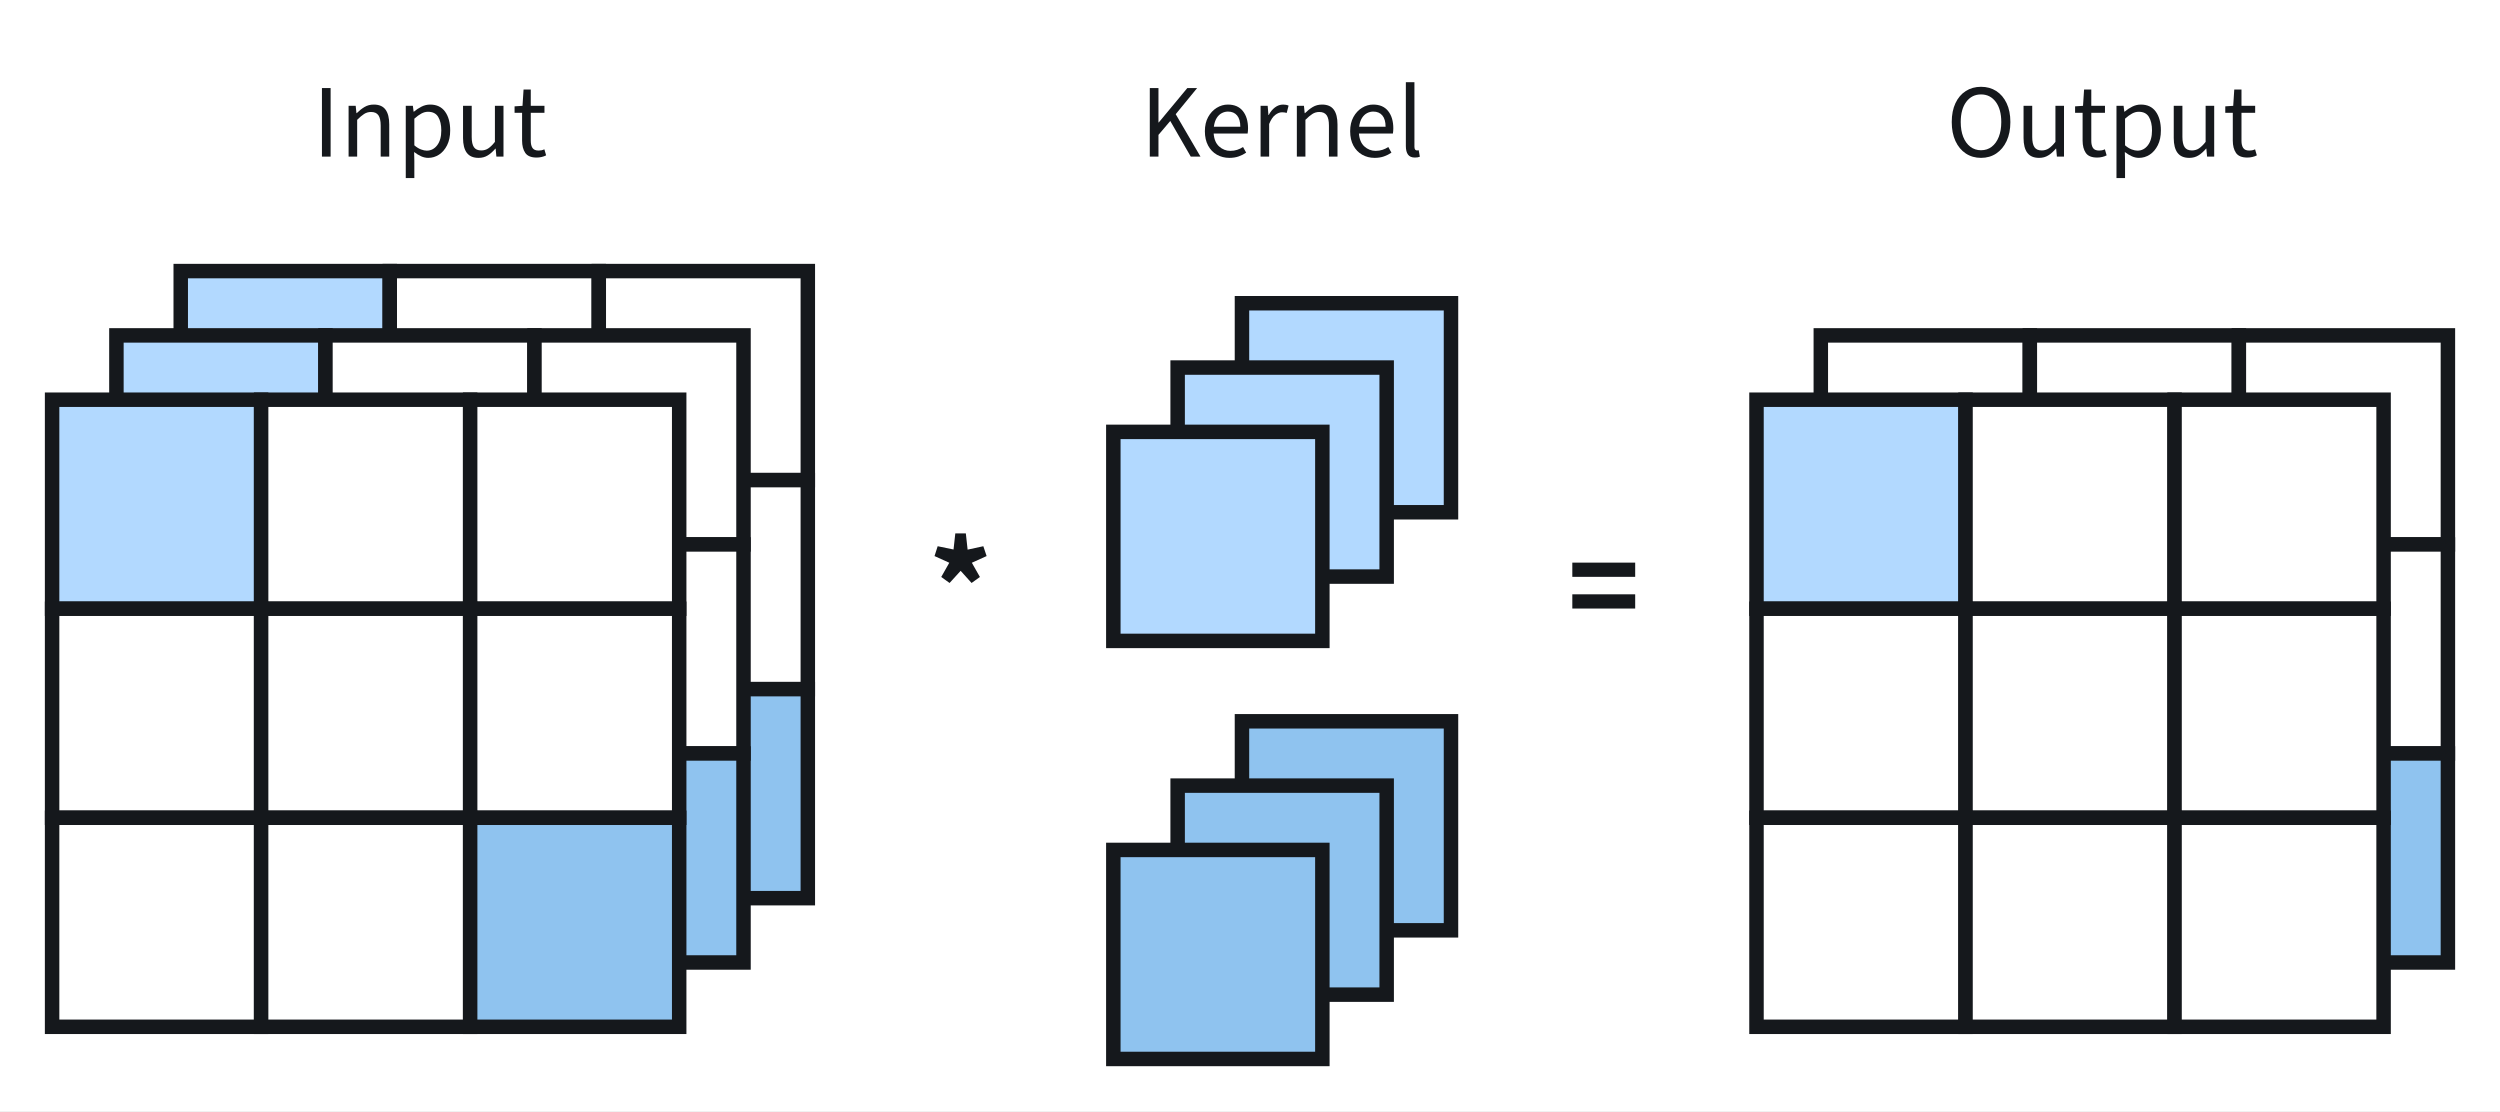
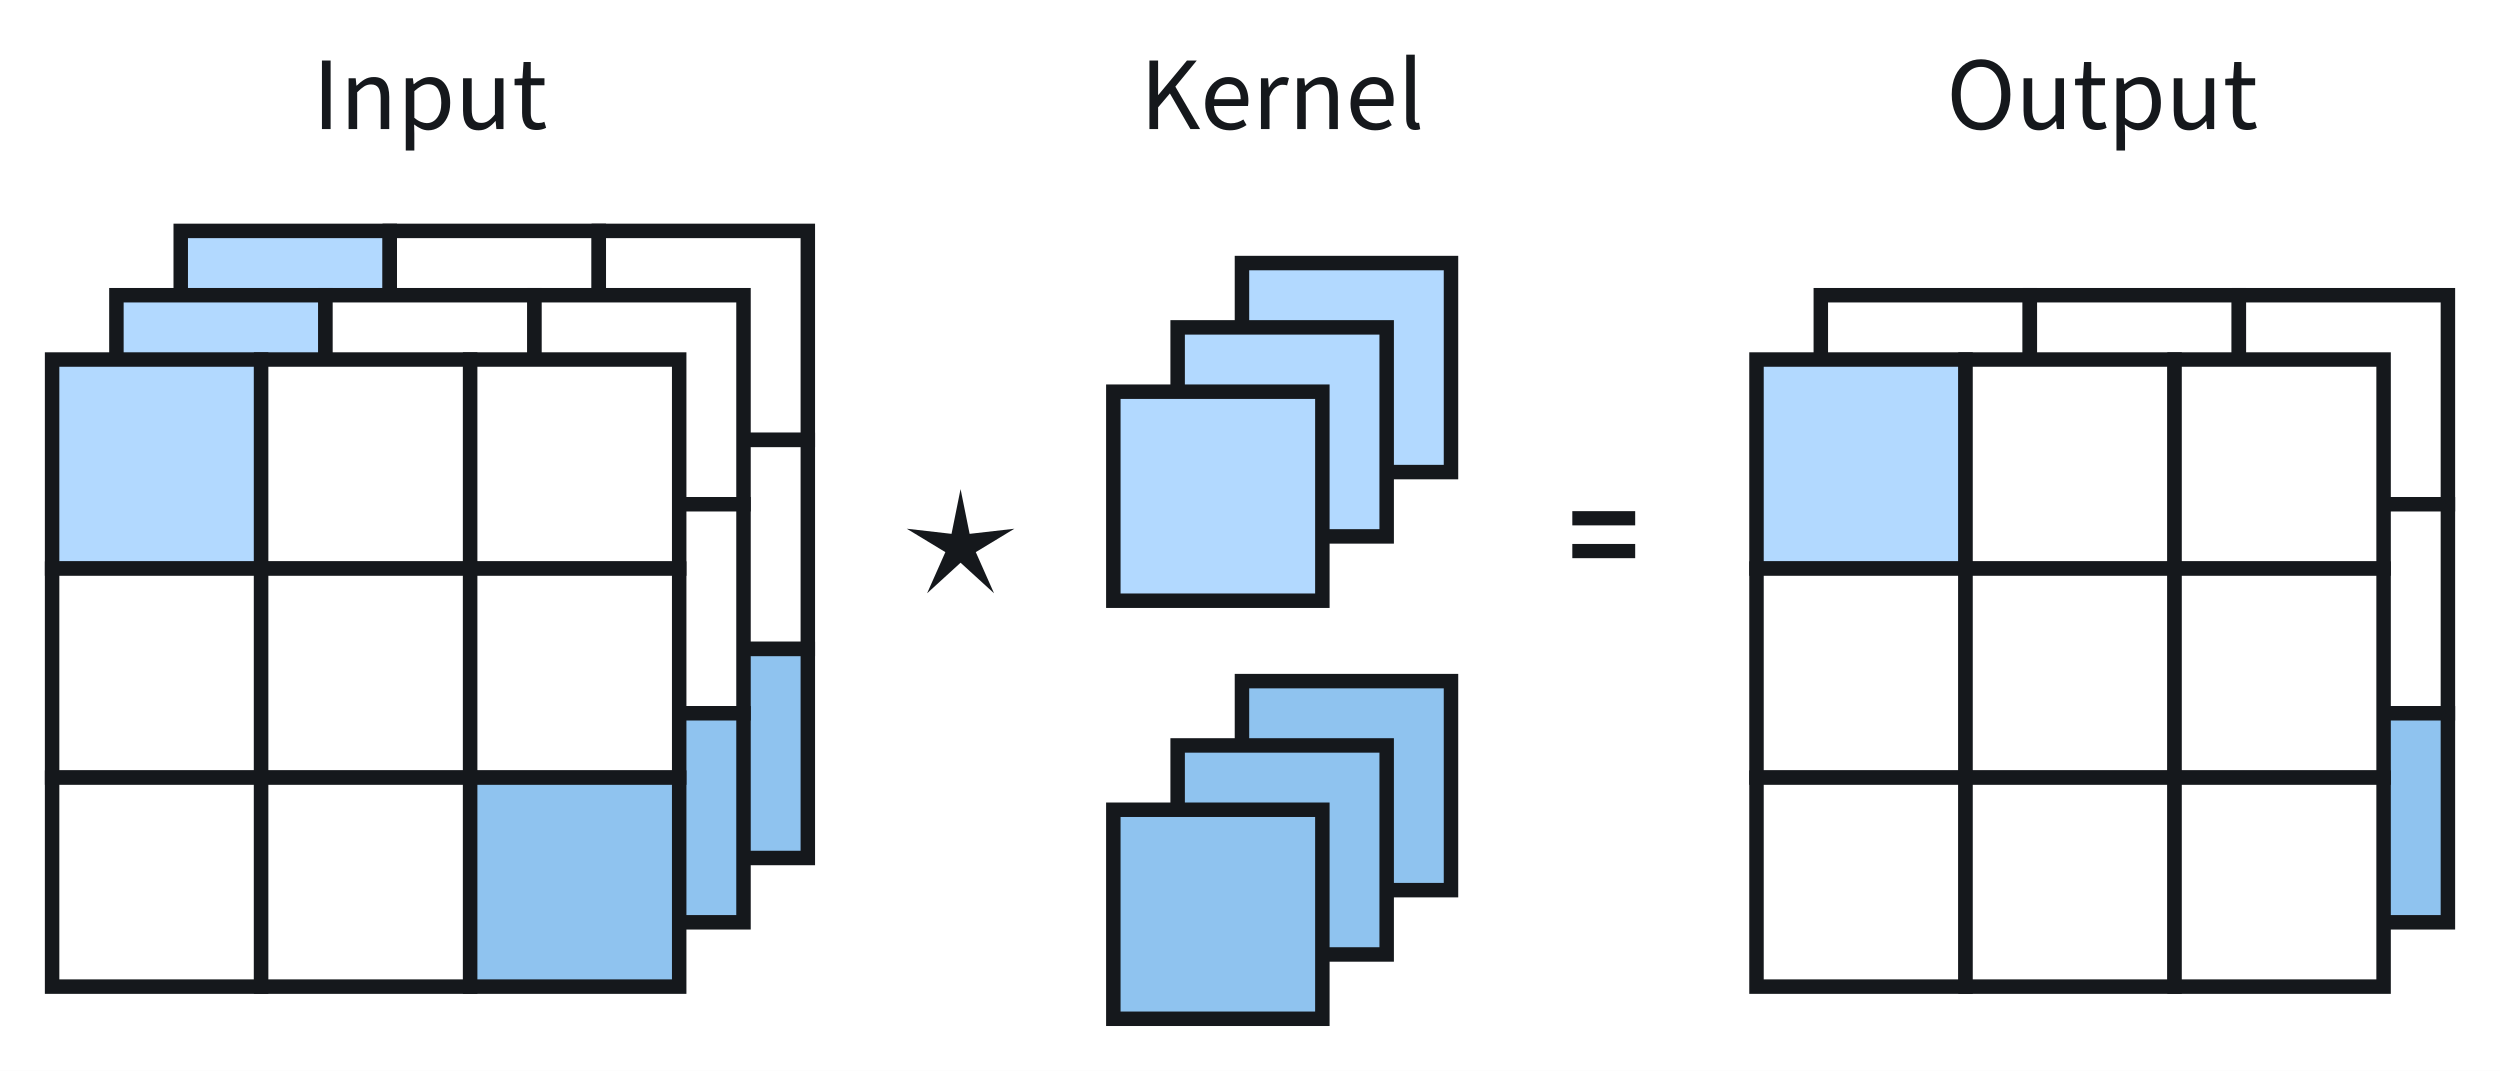
- <svg xmlns="http://www.w3.org/2000/svg" xmlns:xlink="http://www.w3.org/1999/xlink" width="310.96pt" height="138.198pt" viewBox="0 0 310.96 138.198" version="1.1">
+ <svg xmlns="http://www.w3.org/2000/svg" xmlns:xlink="http://www.w3.org/1999/xlink" width="310.96pt" height="133.2pt" viewBox="0 0 310.96 133.2" version="1.1">
  <defs>
    <style type="text/css">*{stroke-linejoin: round; stroke-linecap: butt}</style>
  </defs>
  <g id="figure_1">
    <g id="patch_1">
-       <path d="M 0 138.198  L 310.96 138.198  L 310.96 0  L 0 0  z " style="fill: #ffffff" />
+       <path d="M 0 133.2  L 310.96 133.2  L 310.96 0  L 0 0  z " style="fill: #ffffff" />
    </g>
    <g id="axes_1">
      <g id="patch_2">
-         <path d="M 22.48 59.718  L 48.48 59.718  L 48.48 33.718  L 22.48 33.718  z " clip-path="url(#p92f89e07f3)" style="fill: #b2d9ff; stroke: #15181c; stroke-width: 1.8; stroke-linejoin: miter" />
+         <path d="M 22.48 54.72  L 48.48 54.72  L 48.48 28.72  L 22.48 28.72  z " clip-path="url(#pa79fe2ce25)" style="fill: #b2d9ff; stroke: #15181c; stroke-width: 1.8; stroke-linejoin: miter" />
      </g>
      <g id="patch_3">
-         <path d="M 48.48 59.718  L 74.48 59.718  L 74.48 33.718  L 48.48 33.718  z " clip-path="url(#p92f89e07f3)" style="fill: #ffffff; stroke: #15181c; stroke-width: 1.8; stroke-linejoin: miter" />
+         <path d="M 48.48 54.72  L 74.48 54.72  L 74.48 28.72  L 48.48 28.72  z " clip-path="url(#pa79fe2ce25)" style="fill: #ffffff; stroke: #15181c; stroke-width: 1.8; stroke-linejoin: miter" />
      </g>
      <g id="patch_4">
-         <path d="M 74.48 59.718  L 100.48 59.718  L 100.48 33.718  L 74.48 33.718  z " clip-path="url(#p92f89e07f3)" style="fill: #ffffff; stroke: #15181c; stroke-width: 1.8; stroke-linejoin: miter" />
+         <path d="M 74.48 54.72  L 100.48 54.72  L 100.48 28.72  L 74.48 28.72  z " clip-path="url(#pa79fe2ce25)" style="fill: #ffffff; stroke: #15181c; stroke-width: 1.8; stroke-linejoin: miter" />
      </g>
      <g id="patch_5">
-         <path d="M 22.48 85.718  L 48.48 85.718  L 48.48 59.718  L 22.48 59.718  z " clip-path="url(#p92f89e07f3)" style="fill: #ffffff; stroke: #15181c; stroke-width: 1.8; stroke-linejoin: miter" />
+         <path d="M 22.48 80.72  L 48.48 80.72  L 48.48 54.72  L 22.48 54.72  z " clip-path="url(#pa79fe2ce25)" style="fill: #ffffff; stroke: #15181c; stroke-width: 1.8; stroke-linejoin: miter" />
      </g>
      <g id="patch_6">
-         <path d="M 48.48 85.718  L 74.48 85.718  L 74.48 59.718  L 48.48 59.718  z " clip-path="url(#p92f89e07f3)" style="fill: #ffffff; stroke: #15181c; stroke-width: 1.8; stroke-linejoin: miter" />
+         <path d="M 48.48 80.72  L 74.48 80.72  L 74.48 54.72  L 48.48 54.72  z " clip-path="url(#pa79fe2ce25)" style="fill: #ffffff; stroke: #15181c; stroke-width: 1.8; stroke-linejoin: miter" />
      </g>
      <g id="patch_7">
-         <path d="M 74.48 85.718  L 100.48 85.718  L 100.48 59.718  L 74.48 59.718  z " clip-path="url(#p92f89e07f3)" style="fill: #ffffff; stroke: #15181c; stroke-width: 1.8; stroke-linejoin: miter" />
+         <path d="M 74.48 80.72  L 100.48 80.72  L 100.48 54.72  L 74.48 54.72  z " clip-path="url(#pa79fe2ce25)" style="fill: #ffffff; stroke: #15181c; stroke-width: 1.8; stroke-linejoin: miter" />
      </g>
      <g id="patch_8">
-         <path d="M 22.48 111.718  L 48.48 111.718  L 48.48 85.718  L 22.48 85.718  z " clip-path="url(#p92f89e07f3)" style="fill: #ffffff; stroke: #15181c; stroke-width: 1.8; stroke-linejoin: miter" />
+         <path d="M 22.48 106.72  L 48.48 106.72  L 48.48 80.72  L 22.48 80.72  z " clip-path="url(#pa79fe2ce25)" style="fill: #ffffff; stroke: #15181c; stroke-width: 1.8; stroke-linejoin: miter" />
      </g>
      <g id="patch_9">
-         <path d="M 48.48 111.718  L 74.48 111.718  L 74.48 85.718  L 48.48 85.718  z " clip-path="url(#p92f89e07f3)" style="fill: #ffffff; stroke: #15181c; stroke-width: 1.8; stroke-linejoin: miter" />
+         <path d="M 48.48 106.72  L 74.48 106.72  L 74.48 80.72  L 48.48 80.72  z " clip-path="url(#pa79fe2ce25)" style="fill: #ffffff; stroke: #15181c; stroke-width: 1.8; stroke-linejoin: miter" />
      </g>
      <g id="patch_10">
-         <path d="M 74.48 111.718  L 100.48 111.718  L 100.48 85.718  L 74.48 85.718  z " clip-path="url(#p92f89e07f3)" style="fill: #8fc3ef; stroke: #15181c; stroke-width: 1.8; stroke-linejoin: miter" />
+         <path d="M 74.48 106.72  L 100.48 106.72  L 100.48 80.72  L 74.48 80.72  z " clip-path="url(#pa79fe2ce25)" style="fill: #8fc3ef; stroke: #15181c; stroke-width: 1.8; stroke-linejoin: miter" />
      </g>
      <g id="patch_11">
-         <path d="M 154.48 63.718  L 180.48 63.718  L 180.48 37.718  L 154.48 37.718  z " clip-path="url(#p92f89e07f3)" style="fill: #b2d9ff; stroke: #15181c; stroke-width: 1.8; stroke-linejoin: miter" />
+         <path d="M 154.48 58.72  L 180.48 58.72  L 180.48 32.72  L 154.48 32.72  z " clip-path="url(#pa79fe2ce25)" style="fill: #b2d9ff; stroke: #15181c; stroke-width: 1.8; stroke-linejoin: miter" />
      </g>
      <g id="patch_12">
-         <path d="M 154.48 115.718  L 180.48 115.718  L 180.48 89.718  L 154.48 89.718  z " clip-path="url(#p92f89e07f3)" style="fill: #8fc3ef; stroke: #15181c; stroke-width: 1.8; stroke-linejoin: miter" />
+         <path d="M 154.48 110.72  L 180.48 110.72  L 180.48 84.72  L 154.48 84.72  z " clip-path="url(#pa79fe2ce25)" style="fill: #8fc3ef; stroke: #15181c; stroke-width: 1.8; stroke-linejoin: miter" />
      </g>
      <g id="patch_13">
-         <path d="M 14.48 67.718  L 40.48 67.718  L 40.48 41.718  L 14.48 41.718  z " clip-path="url(#p92f89e07f3)" style="fill: #b2d9ff; stroke: #15181c; stroke-width: 1.8; stroke-linejoin: miter" />
+         <path d="M 14.48 62.72  L 40.48 62.72  L 40.48 36.72  L 14.48 36.72  z " clip-path="url(#pa79fe2ce25)" style="fill: #b2d9ff; stroke: #15181c; stroke-width: 1.8; stroke-linejoin: miter" />
      </g>
      <g id="patch_14">
-         <path d="M 40.48 67.718  L 66.48 67.718  L 66.48 41.718  L 40.48 41.718  z " clip-path="url(#p92f89e07f3)" style="fill: #ffffff; stroke: #15181c; stroke-width: 1.8; stroke-linejoin: miter" />
+         <path d="M 40.48 62.72  L 66.48 62.72  L 66.48 36.72  L 40.48 36.72  z " clip-path="url(#pa79fe2ce25)" style="fill: #ffffff; stroke: #15181c; stroke-width: 1.8; stroke-linejoin: miter" />
      </g>
      <g id="patch_15">
-         <path d="M 66.48 67.718  L 92.48 67.718  L 92.48 41.718  L 66.48 41.718  z " clip-path="url(#p92f89e07f3)" style="fill: #ffffff; stroke: #15181c; stroke-width: 1.8; stroke-linejoin: miter" />
+         <path d="M 66.48 62.72  L 92.48 62.72  L 92.48 36.72  L 66.48 36.72  z " clip-path="url(#pa79fe2ce25)" style="fill: #ffffff; stroke: #15181c; stroke-width: 1.8; stroke-linejoin: miter" />
      </g>
      <g id="patch_16">
-         <path d="M 14.48 93.718  L 40.48 93.718  L 40.48 67.718  L 14.48 67.718  z " clip-path="url(#p92f89e07f3)" style="fill: #ffffff; stroke: #15181c; stroke-width: 1.8; stroke-linejoin: miter" />
+         <path d="M 14.48 88.72  L 40.48 88.72  L 40.48 62.72  L 14.48 62.72  z " clip-path="url(#pa79fe2ce25)" style="fill: #ffffff; stroke: #15181c; stroke-width: 1.8; stroke-linejoin: miter" />
      </g>
      <g id="patch_17">
-         <path d="M 40.48 93.718  L 66.48 93.718  L 66.48 67.718  L 40.48 67.718  z " clip-path="url(#p92f89e07f3)" style="fill: #ffffff; stroke: #15181c; stroke-width: 1.8; stroke-linejoin: miter" />
+         <path d="M 40.48 88.72  L 66.48 88.72  L 66.48 62.72  L 40.48 62.72  z " clip-path="url(#pa79fe2ce25)" style="fill: #ffffff; stroke: #15181c; stroke-width: 1.8; stroke-linejoin: miter" />
      </g>
      <g id="patch_18">
-         <path d="M 66.48 93.718  L 92.48 93.718  L 92.48 67.718  L 66.48 67.718  z " clip-path="url(#p92f89e07f3)" style="fill: #ffffff; stroke: #15181c; stroke-width: 1.8; stroke-linejoin: miter" />
+         <path d="M 66.48 88.72  L 92.48 88.72  L 92.48 62.72  L 66.48 62.72  z " clip-path="url(#pa79fe2ce25)" style="fill: #ffffff; stroke: #15181c; stroke-width: 1.8; stroke-linejoin: miter" />
      </g>
      <g id="patch_19">
-         <path d="M 14.48 119.718  L 40.48 119.718  L 40.48 93.718  L 14.48 93.718  z " clip-path="url(#p92f89e07f3)" style="fill: #ffffff; stroke: #15181c; stroke-width: 1.8; stroke-linejoin: miter" />
+         <path d="M 14.48 114.72  L 40.48 114.72  L 40.48 88.72  L 14.48 88.72  z " clip-path="url(#pa79fe2ce25)" style="fill: #ffffff; stroke: #15181c; stroke-width: 1.8; stroke-linejoin: miter" />
      </g>
      <g id="patch_20">
-         <path d="M 40.48 119.718  L 66.48 119.718  L 66.48 93.718  L 40.48 93.718  z " clip-path="url(#p92f89e07f3)" style="fill: #ffffff; stroke: #15181c; stroke-width: 1.8; stroke-linejoin: miter" />
+         <path d="M 40.48 114.72  L 66.48 114.72  L 66.48 88.72  L 40.48 88.72  z " clip-path="url(#pa79fe2ce25)" style="fill: #ffffff; stroke: #15181c; stroke-width: 1.8; stroke-linejoin: miter" />
      </g>
      <g id="patch_21">
-         <path d="M 66.48 119.718  L 92.48 119.718  L 92.48 93.718  L 66.48 93.718  z " clip-path="url(#p92f89e07f3)" style="fill: #8fc3ef; stroke: #15181c; stroke-width: 1.8; stroke-linejoin: miter" />
+         <path d="M 66.48 114.72  L 92.48 114.72  L 92.48 88.72  L 66.48 88.72  z " clip-path="url(#pa79fe2ce25)" style="fill: #8fc3ef; stroke: #15181c; stroke-width: 1.8; stroke-linejoin: miter" />
      </g>
      <g id="patch_22">
-         <path d="M 146.48 71.718  L 172.48 71.718  L 172.48 45.718  L 146.48 45.718  z " clip-path="url(#p92f89e07f3)" style="fill: #b2d9ff; stroke: #15181c; stroke-width: 1.8; stroke-linejoin: miter" />
+         <path d="M 146.48 66.72  L 172.48 66.72  L 172.48 40.72  L 146.48 40.72  z " clip-path="url(#pa79fe2ce25)" style="fill: #b2d9ff; stroke: #15181c; stroke-width: 1.8; stroke-linejoin: miter" />
      </g>
      <g id="patch_23">
-         <path d="M 146.48 123.718  L 172.48 123.718  L 172.48 97.718  L 146.48 97.718  z " clip-path="url(#p92f89e07f3)" style="fill: #8fc3ef; stroke: #15181c; stroke-width: 1.8; stroke-linejoin: miter" />
+         <path d="M 146.48 118.72  L 172.48 118.72  L 172.48 92.72  L 146.48 92.72  z " clip-path="url(#pa79fe2ce25)" style="fill: #8fc3ef; stroke: #15181c; stroke-width: 1.8; stroke-linejoin: miter" />
      </g>
      <g id="patch_24">
-         <path d="M 226.48 67.718  L 252.48 67.718  L 252.48 41.718  L 226.48 41.718  z " clip-path="url(#p92f89e07f3)" style="fill: #ffffff; stroke: #15181c; stroke-width: 1.8; stroke-linejoin: miter" />
+         <path d="M 226.48 62.72  L 252.48 62.72  L 252.48 36.72  L 226.48 36.72  z " clip-path="url(#pa79fe2ce25)" style="fill: #ffffff; stroke: #15181c; stroke-width: 1.8; stroke-linejoin: miter" />
      </g>
      <g id="patch_25">
-         <path d="M 252.48 67.718  L 278.48 67.718  L 278.48 41.718  L 252.48 41.718  z " clip-path="url(#p92f89e07f3)" style="fill: #ffffff; stroke: #15181c; stroke-width: 1.8; stroke-linejoin: miter" />
+         <path d="M 252.48 62.72  L 278.48 62.72  L 278.48 36.72  L 252.48 36.72  z " clip-path="url(#pa79fe2ce25)" style="fill: #ffffff; stroke: #15181c; stroke-width: 1.8; stroke-linejoin: miter" />
      </g>
      <g id="patch_26">
-         <path d="M 278.48 67.718  L 304.48 67.718  L 304.48 41.718  L 278.48 41.718  z " clip-path="url(#p92f89e07f3)" style="fill: #ffffff; stroke: #15181c; stroke-width: 1.8; stroke-linejoin: miter" />
+         <path d="M 278.48 62.72  L 304.48 62.72  L 304.48 36.72  L 278.48 36.72  z " clip-path="url(#pa79fe2ce25)" style="fill: #ffffff; stroke: #15181c; stroke-width: 1.8; stroke-linejoin: miter" />
      </g>
      <g id="patch_27">
-         <path d="M 226.48 93.718  L 252.48 93.718  L 252.48 67.718  L 226.48 67.718  z " clip-path="url(#p92f89e07f3)" style="fill: #ffffff; stroke: #15181c; stroke-width: 1.8; stroke-linejoin: miter" />
+         <path d="M 226.48 88.72  L 252.48 88.72  L 252.48 62.72  L 226.48 62.72  z " clip-path="url(#pa79fe2ce25)" style="fill: #ffffff; stroke: #15181c; stroke-width: 1.8; stroke-linejoin: miter" />
      </g>
      <g id="patch_28">
-         <path d="M 252.48 93.718  L 278.48 93.718  L 278.48 67.718  L 252.48 67.718  z " clip-path="url(#p92f89e07f3)" style="fill: #ffffff; stroke: #15181c; stroke-width: 1.8; stroke-linejoin: miter" />
+         <path d="M 252.48 88.72  L 278.48 88.72  L 278.48 62.72  L 252.48 62.72  z " clip-path="url(#pa79fe2ce25)" style="fill: #ffffff; stroke: #15181c; stroke-width: 1.8; stroke-linejoin: miter" />
      </g>
      <g id="patch_29">
-         <path d="M 278.48 93.718  L 304.48 93.718  L 304.48 67.718  L 278.48 67.718  z " clip-path="url(#p92f89e07f3)" style="fill: #ffffff; stroke: #15181c; stroke-width: 1.8; stroke-linejoin: miter" />
+         <path d="M 278.48 88.72  L 304.48 88.72  L 304.48 62.72  L 278.48 62.72  z " clip-path="url(#pa79fe2ce25)" style="fill: #ffffff; stroke: #15181c; stroke-width: 1.8; stroke-linejoin: miter" />
      </g>
      <g id="patch_30">
-         <path d="M 226.48 119.718  L 252.48 119.718  L 252.48 93.718  L 226.48 93.718  z " clip-path="url(#p92f89e07f3)" style="fill: #ffffff; stroke: #15181c; stroke-width: 1.8; stroke-linejoin: miter" />
+         <path d="M 226.48 114.72  L 252.48 114.72  L 252.48 88.72  L 226.48 88.72  z " clip-path="url(#pa79fe2ce25)" style="fill: #ffffff; stroke: #15181c; stroke-width: 1.8; stroke-linejoin: miter" />
      </g>
      <g id="patch_31">
-         <path d="M 252.48 119.718  L 278.48 119.718  L 278.48 93.718  L 252.48 93.718  z " clip-path="url(#p92f89e07f3)" style="fill: #ffffff; stroke: #15181c; stroke-width: 1.8; stroke-linejoin: miter" />
+         <path d="M 252.48 114.72  L 278.48 114.72  L 278.48 88.72  L 252.48 88.72  z " clip-path="url(#pa79fe2ce25)" style="fill: #ffffff; stroke: #15181c; stroke-width: 1.8; stroke-linejoin: miter" />
      </g>
      <g id="patch_32">
-         <path d="M 278.48 119.718  L 304.48 119.718  L 304.48 93.718  L 278.48 93.718  z " clip-path="url(#p92f89e07f3)" style="fill: #8fc3ef; stroke: #15181c; stroke-width: 1.8; stroke-linejoin: miter" />
+         <path d="M 278.48 114.72  L 304.48 114.72  L 304.48 88.72  L 278.48 88.72  z " clip-path="url(#pa79fe2ce25)" style="fill: #8fc3ef; stroke: #15181c; stroke-width: 1.8; stroke-linejoin: miter" />
      </g>
      <g id="patch_33">
-         <path d="M 6.48 75.718  L 32.48 75.718  L 32.48 49.718  L 6.48 49.718  z " clip-path="url(#p92f89e07f3)" style="fill: #b2d9ff; stroke: #15181c; stroke-width: 1.8; stroke-linejoin: miter" />
+         <path d="M 6.48 70.72  L 32.48 70.72  L 32.48 44.72  L 6.48 44.72  z " clip-path="url(#pa79fe2ce25)" style="fill: #b2d9ff; stroke: #15181c; stroke-width: 1.8; stroke-linejoin: miter" />
      </g>
      <g id="patch_34">
-         <path d="M 32.48 75.718  L 58.48 75.718  L 58.48 49.718  L 32.48 49.718  z " clip-path="url(#p92f89e07f3)" style="fill: #ffffff; stroke: #15181c; stroke-width: 1.8; stroke-linejoin: miter" />
+         <path d="M 32.48 70.72  L 58.48 70.72  L 58.48 44.72  L 32.48 44.72  z " clip-path="url(#pa79fe2ce25)" style="fill: #ffffff; stroke: #15181c; stroke-width: 1.8; stroke-linejoin: miter" />
      </g>
      <g id="patch_35">
-         <path d="M 58.48 75.718  L 84.48 75.718  L 84.48 49.718  L 58.48 49.718  z " clip-path="url(#p92f89e07f3)" style="fill: #ffffff; stroke: #15181c; stroke-width: 1.8; stroke-linejoin: miter" />
+         <path d="M 58.48 70.72  L 84.48 70.72  L 84.48 44.72  L 58.48 44.72  z " clip-path="url(#pa79fe2ce25)" style="fill: #ffffff; stroke: #15181c; stroke-width: 1.8; stroke-linejoin: miter" />
      </g>
      <g id="patch_36">
-         <path d="M 6.48 101.718  L 32.48 101.718  L 32.48 75.718  L 6.48 75.718  z " clip-path="url(#p92f89e07f3)" style="fill: #ffffff; stroke: #15181c; stroke-width: 1.8; stroke-linejoin: miter" />
+         <path d="M 6.48 96.72  L 32.48 96.72  L 32.48 70.72  L 6.48 70.72  z " clip-path="url(#pa79fe2ce25)" style="fill: #ffffff; stroke: #15181c; stroke-width: 1.8; stroke-linejoin: miter" />
      </g>
      <g id="patch_37">
-         <path d="M 32.48 101.718  L 58.48 101.718  L 58.48 75.718  L 32.48 75.718  z " clip-path="url(#p92f89e07f3)" style="fill: #ffffff; stroke: #15181c; stroke-width: 1.8; stroke-linejoin: miter" />
+         <path d="M 32.48 96.72  L 58.48 96.72  L 58.48 70.72  L 32.48 70.72  z " clip-path="url(#pa79fe2ce25)" style="fill: #ffffff; stroke: #15181c; stroke-width: 1.8; stroke-linejoin: miter" />
      </g>
      <g id="patch_38">
-         <path d="M 58.48 101.718  L 84.48 101.718  L 84.48 75.718  L 58.48 75.718  z " clip-path="url(#p92f89e07f3)" style="fill: #ffffff; stroke: #15181c; stroke-width: 1.8; stroke-linejoin: miter" />
+         <path d="M 58.48 96.72  L 84.48 96.72  L 84.48 70.72  L 58.48 70.72  z " clip-path="url(#pa79fe2ce25)" style="fill: #ffffff; stroke: #15181c; stroke-width: 1.8; stroke-linejoin: miter" />
      </g>
      <g id="patch_39">
-         <path d="M 6.48 127.718  L 32.48 127.718  L 32.48 101.718  L 6.48 101.718  z " clip-path="url(#p92f89e07f3)" style="fill: #ffffff; stroke: #15181c; stroke-width: 1.8; stroke-linejoin: miter" />
+         <path d="M 6.48 122.72  L 32.48 122.72  L 32.48 96.72  L 6.48 96.72  z " clip-path="url(#pa79fe2ce25)" style="fill: #ffffff; stroke: #15181c; stroke-width: 1.8; stroke-linejoin: miter" />
      </g>
      <g id="patch_40">
-         <path d="M 32.48 127.718  L 58.48 127.718  L 58.48 101.718  L 32.48 101.718  z " clip-path="url(#p92f89e07f3)" style="fill: #ffffff; stroke: #15181c; stroke-width: 1.8; stroke-linejoin: miter" />
+         <path d="M 32.48 122.72  L 58.48 122.72  L 58.48 96.72  L 32.48 96.72  z " clip-path="url(#pa79fe2ce25)" style="fill: #ffffff; stroke: #15181c; stroke-width: 1.8; stroke-linejoin: miter" />
      </g>
      <g id="patch_41">
-         <path d="M 58.48 127.718  L 84.48 127.718  L 84.48 101.718  L 58.48 101.718  z " clip-path="url(#p92f89e07f3)" style="fill: #8fc3ef; stroke: #15181c; stroke-width: 1.8; stroke-linejoin: miter" />
+         <path d="M 58.48 122.72  L 84.48 122.72  L 84.48 96.72  L 58.48 96.72  z " clip-path="url(#pa79fe2ce25)" style="fill: #8fc3ef; stroke: #15181c; stroke-width: 1.8; stroke-linejoin: miter" />
      </g>
      <g id="patch_42">
-         <path d="M 138.48 79.718  L 164.48 79.718  L 164.48 53.718  L 138.48 53.718  z " clip-path="url(#p92f89e07f3)" style="fill: #b2d9ff; stroke: #15181c; stroke-width: 1.8; stroke-linejoin: miter" />
+         <path d="M 138.48 74.72  L 164.48 74.72  L 164.48 48.72  L 138.48 48.72  z " clip-path="url(#pa79fe2ce25)" style="fill: #b2d9ff; stroke: #15181c; stroke-width: 1.8; stroke-linejoin: miter" />
      </g>
      <g id="patch_43">
-         <path d="M 138.48 131.718  L 164.48 131.718  L 164.48 105.718  L 138.48 105.718  z " clip-path="url(#p92f89e07f3)" style="fill: #8fc3ef; stroke: #15181c; stroke-width: 1.8; stroke-linejoin: miter" />
+         <path d="M 138.48 126.72  L 164.48 126.72  L 164.48 100.72  L 138.48 100.72  z " clip-path="url(#pa79fe2ce25)" style="fill: #8fc3ef; stroke: #15181c; stroke-width: 1.8; stroke-linejoin: miter" />
      </g>
      <g id="patch_44">
-         <path d="M 218.48 75.718  L 244.48 75.718  L 244.48 49.718  L 218.48 49.718  z " clip-path="url(#p92f89e07f3)" style="fill: #b2d9ff; stroke: #15181c; stroke-width: 1.8; stroke-linejoin: miter" />
+         <path d="M 218.48 70.72  L 244.48 70.72  L 244.48 44.72  L 218.48 44.72  z " clip-path="url(#pa79fe2ce25)" style="fill: #b2d9ff; stroke: #15181c; stroke-width: 1.8; stroke-linejoin: miter" />
      </g>
      <g id="patch_45">
-         <path d="M 244.48 75.718  L 270.48 75.718  L 270.48 49.718  L 244.48 49.718  z " clip-path="url(#p92f89e07f3)" style="fill: #ffffff; stroke: #15181c; stroke-width: 1.8; stroke-linejoin: miter" />
+         <path d="M 244.48 70.72  L 270.48 70.72  L 270.48 44.72  L 244.48 44.72  z " clip-path="url(#pa79fe2ce25)" style="fill: #ffffff; stroke: #15181c; stroke-width: 1.8; stroke-linejoin: miter" />
      </g>
      <g id="patch_46">
-         <path d="M 270.48 75.718  L 296.48 75.718  L 296.48 49.718  L 270.48 49.718  z " clip-path="url(#p92f89e07f3)" style="fill: #ffffff; stroke: #15181c; stroke-width: 1.8; stroke-linejoin: miter" />
+         <path d="M 270.48 70.72  L 296.48 70.72  L 296.48 44.72  L 270.48 44.72  z " clip-path="url(#pa79fe2ce25)" style="fill: #ffffff; stroke: #15181c; stroke-width: 1.8; stroke-linejoin: miter" />
      </g>
      <g id="patch_47">
-         <path d="M 218.48 101.718  L 244.48 101.718  L 244.48 75.718  L 218.48 75.718  z " clip-path="url(#p92f89e07f3)" style="fill: #ffffff; stroke: #15181c; stroke-width: 1.8; stroke-linejoin: miter" />
+         <path d="M 218.48 96.72  L 244.48 96.72  L 244.48 70.72  L 218.48 70.72  z " clip-path="url(#pa79fe2ce25)" style="fill: #ffffff; stroke: #15181c; stroke-width: 1.8; stroke-linejoin: miter" />
      </g>
      <g id="patch_48">
-         <path d="M 244.48 101.718  L 270.48 101.718  L 270.48 75.718  L 244.48 75.718  z " clip-path="url(#p92f89e07f3)" style="fill: #ffffff; stroke: #15181c; stroke-width: 1.8; stroke-linejoin: miter" />
+         <path d="M 244.48 96.72  L 270.48 96.72  L 270.48 70.72  L 244.48 70.72  z " clip-path="url(#pa79fe2ce25)" style="fill: #ffffff; stroke: #15181c; stroke-width: 1.8; stroke-linejoin: miter" />
      </g>
      <g id="patch_49">
-         <path d="M 270.48 101.718  L 296.48 101.718  L 296.48 75.718  L 270.48 75.718  z " clip-path="url(#p92f89e07f3)" style="fill: #ffffff; stroke: #15181c; stroke-width: 1.8; stroke-linejoin: miter" />
+         <path d="M 270.48 96.72  L 296.48 96.72  L 296.48 70.72  L 270.48 70.72  z " clip-path="url(#pa79fe2ce25)" style="fill: #ffffff; stroke: #15181c; stroke-width: 1.8; stroke-linejoin: miter" />
      </g>
      <g id="patch_50">
-         <path d="M 218.48 127.718  L 244.48 127.718  L 244.48 101.718  L 218.48 101.718  z " clip-path="url(#p92f89e07f3)" style="fill: #ffffff; stroke: #15181c; stroke-width: 1.8; stroke-linejoin: miter" />
+         <path d="M 218.48 122.72  L 244.48 122.72  L 244.48 96.72  L 218.48 96.72  z " clip-path="url(#pa79fe2ce25)" style="fill: #ffffff; stroke: #15181c; stroke-width: 1.8; stroke-linejoin: miter" />
      </g>
      <g id="patch_51">
-         <path d="M 244.48 127.718  L 270.48 127.718  L 270.48 101.718  L 244.48 101.718  z " clip-path="url(#p92f89e07f3)" style="fill: #ffffff; stroke: #15181c; stroke-width: 1.8; stroke-linejoin: miter" />
+         <path d="M 244.48 122.72  L 270.48 122.72  L 270.48 96.72  L 244.48 96.72  z " clip-path="url(#pa79fe2ce25)" style="fill: #ffffff; stroke: #15181c; stroke-width: 1.8; stroke-linejoin: miter" />
      </g>
      <g id="patch_52">
-         <path d="M 270.48 127.718  L 296.48 127.718  L 296.48 101.718  L 270.48 101.718  z " clip-path="url(#p92f89e07f3)" style="fill: #ffffff; stroke: #15181c; stroke-width: 1.8; stroke-linejoin: miter" />
+         <path d="M 270.48 122.72  L 296.48 122.72  L 296.48 96.72  L 270.48 96.72  z " clip-path="url(#pa79fe2ce25)" style="fill: #ffffff; stroke: #15181c; stroke-width: 1.8; stroke-linejoin: miter" />
      </g>
      <g id="text_1">
-         <g style="fill: #15181c" transform="translate(38.8743 19.48) scale(0.13 -0.13)">
-           <defs>
-             <path id="SourceSans3-Regular-a" d="M 576 0  L 576 4198  L 1107 4198  L 1107 0  L 576 0  z " transform="scale(0.015625)" />
-             <path id="SourceSans3-Regular-29" d="M 525 0  L 525 3110  L 960 3110  L 1005 2662  L 1024 2662  Q 1248 2886 1497 3036  Q 1747 3187 2067 3187  Q 2560 3187 2787 2876  Q 3014 2566 3014 1971  L 3014 0  L 2490 0  L 2490 1901  Q 2490 2336 2349 2534  Q 2208 2733 1901 2733  Q 1664 2733 1475 2611  Q 1286 2490 1050 2253  L 1050 0  L 525 0  z " transform="scale(0.015625)" />
-             <path id="SourceSans3-Regular-2b" d="M 525 -1312  L 525 3110  L 960 3110  L 1005 2752  L 1024 2752  Q 1235 2931 1488 3059  Q 1741 3187 2016 3187  Q 2618 3187 2931 2755  Q 3245 2323 3245 1600  Q 3245 1075 3056 697  Q 2867 320 2563 121  Q 2259 -77 1901 -77  Q 1683 -77 1468 19  Q 1254 115 1037 282  L 1050 -262  L 1050 -1312  L 525 -1312  z M 1811 365  Q 2195 365 2448 694  Q 2701 1024 2701 1600  Q 2701 2112 2512 2429  Q 2323 2746 1882 2746  Q 1683 2746 1481 2637  Q 1280 2528 1050 2323  L 1050 691  Q 1261 512 1459 438  Q 1658 365 1811 365  z " transform="scale(0.015625)" />
-             <path id="SourceSans3-Regular-30" d="M 1434 -77  Q 941 -77 710 233  Q 480 544 480 1139  L 480 3110  L 1011 3110  L 1011 1210  Q 1011 774 1148 576  Q 1286 378 1594 378  Q 1837 378 2025 502  Q 2214 627 2432 902  L 2432 3110  L 2957 3110  L 2957 0  L 2522 0  L 2477 486  L 2458 486  Q 2240 230 1997 76  Q 1754 -77 1434 -77  z " transform="scale(0.015625)" />
-             <path id="SourceSans3-Regular-2f" d="M 1504 -58  Q 1005 -58 809 227  Q 614 512 614 979  L 614 2682  L 154 2682  L 154 3078  L 640 3110  L 704 4109  L 1146 4109  L 1146 3110  L 1984 3110  L 1984 2682  L 1146 2682  L 1146 966  Q 1146 685 1251 528  Q 1357 371 1626 371  Q 1709 371 1798 387  Q 1888 403 1978 448  L 2086 77  Q 1965 13 1814 -22  Q 1664 -58 1504 -58  z " transform="scale(0.015625)" />
-           </defs>
-           <use xlink:href="#SourceSans3-Regular-a" />
-           <use xlink:href="#SourceSans3-Regular-29" transform="translate(26.29688 0)" />
-           <use xlink:href="#SourceSans3-Regular-2b" transform="translate(81 0)" />
-           <use xlink:href="#SourceSans3-Regular-30" transform="translate(136.5 0)" />
-           <use xlink:href="#SourceSans3-Regular-2f" transform="translate(190.9062 0)" />
+         <g style="fill: #15181c" transform="translate(38.8743 16.055) scale(0.13 -0.13)">
+           <defs>
+             <path id="SourceSans3-Regular-49" d="M 576 0  L 576 4198  L 1107 4198  L 1107 0  L 576 0  z " transform="scale(0.015625)" />
+             <path id="SourceSans3-Regular-6e" d="M 525 0  L 525 3110  L 960 3110  L 1005 2662  L 1024 2662  Q 1248 2886 1497 3036  Q 1747 3187 2067 3187  Q 2560 3187 2787 2876  Q 3014 2566 3014 1971  L 3014 0  L 2490 0  L 2490 1901  Q 2490 2336 2349 2534  Q 2208 2733 1901 2733  Q 1664 2733 1475 2611  Q 1286 2490 1050 2253  L 1050 0  L 525 0  z " transform="scale(0.015625)" />
+             <path id="SourceSans3-Regular-70" d="M 525 -1312  L 525 3110  L 960 3110  L 1005 2752  L 1024 2752  Q 1235 2931 1488 3059  Q 1741 3187 2016 3187  Q 2618 3187 2931 2755  Q 3245 2323 3245 1600  Q 3245 1075 3056 697  Q 2867 320 2563 121  Q 2259 -77 1901 -77  Q 1683 -77 1468 19  Q 1254 115 1037 282  L 1050 -262  L 1050 -1312  L 525 -1312  z M 1811 365  Q 2195 365 2448 694  Q 2701 1024 2701 1600  Q 2701 2112 2512 2429  Q 2323 2746 1882 2746  Q 1683 2746 1481 2637  Q 1280 2528 1050 2323  L 1050 691  Q 1261 512 1459 438  Q 1658 365 1811 365  z " transform="scale(0.015625)" />
+             <path id="SourceSans3-Regular-75" d="M 1434 -77  Q 941 -77 710 233  Q 480 544 480 1139  L 480 3110  L 1011 3110  L 1011 1210  Q 1011 774 1148 576  Q 1286 378 1594 378  Q 1837 378 2025 502  Q 2214 627 2432 902  L 2432 3110  L 2957 3110  L 2957 0  L 2522 0  L 2477 486  L 2458 486  Q 2240 230 1997 76  Q 1754 -77 1434 -77  z " transform="scale(0.015625)" />
+             <path id="SourceSans3-Regular-74" d="M 1504 -58  Q 1005 -58 809 227  Q 614 512 614 979  L 614 2682  L 154 2682  L 154 3078  L 640 3110  L 704 4109  L 1146 4109  L 1146 3110  L 1984 3110  L 1984 2682  L 1146 2682  L 1146 966  Q 1146 685 1251 528  Q 1357 371 1626 371  Q 1709 371 1798 387  Q 1888 403 1978 448  L 2086 77  Q 1965 13 1814 -22  Q 1664 -58 1504 -58  z " transform="scale(0.015625)" />
+           </defs>
+           <use xlink:href="#SourceSans3-Regular-49" />
+           <use xlink:href="#SourceSans3-Regular-6e" transform="translate(26.29999 0)" />
+           <use xlink:href="#SourceSans3-Regular-70" transform="translate(80.99998 0)" />
+           <use xlink:href="#SourceSans3-Regular-75" transform="translate(136.5 0)" />
+           <use xlink:href="#SourceSans3-Regular-74" transform="translate(190.9 0)" />
        </g>
      </g>
      <g id="text_2">
-         <g style="fill: #15181c" transform="translate(141.8457 19.48) scale(0.13 -0.13)">
-           <defs>
-             <path id="SourceSans3-Regular-c" d="M 576 0  L 576 4198  L 1107 4198  L 1107 2093  L 1126 2093  L 2874 4198  L 3475 4198  L 2163 2598  L 3680 0  L 3085 0  L 1830 2182  L 1107 1331  L 1107 0  L 576 0  z " transform="scale(0.015625)" />
-             <path id="SourceSans3-Regular-20" d="M 1702 2758  Q 1510 2758 1328 2665  Q 1146 2573 1014 2368  Q 883 2163 838 1830  L 2458 1830  Q 2458 2285 2259 2521  Q 2061 2758 1702 2758  z M 1786 -77  Q 1370 -77 1027 115  Q 685 307 486 675  Q 288 1043 288 1555  Q 288 2061 489 2425  Q 691 2790 1014 2988  Q 1338 3187 1696 3187  Q 2298 3187 2614 2790  Q 2931 2394 2931 1728  Q 2931 1645 2924 1568  Q 2918 1491 2906 1414  L 826 1414  Q 864 890 1161 621  Q 1459 352 1850 352  Q 2074 352 2269 416  Q 2464 480 2624 589  L 2816 243  Q 2611 102 2358 12  Q 2106 -77 1786 -77  z " transform="scale(0.015625)" />
-             <path id="SourceSans3-Regular-2d" d="M 525 0  L 525 3110  L 960 3110  L 1005 2547  L 1024 2547  Q 1178 2842 1408 3014  Q 1638 3187 1907 3187  Q 2093 3187 2240 3123  L 2125 2675  Q 2054 2694 1993 2704  Q 1933 2714 1837 2714  Q 1638 2714 1424 2554  Q 1210 2394 1050 1997  L 1050 0  L 525 0  z " transform="scale(0.015625)" />
-             <path id="SourceSans3-Regular-27" d="M 1082 -58  Q 787 -58 656 124  Q 525 307 525 640  L 525 4557  L 1050 4557  L 1050 602  Q 1050 480 1094 429  Q 1139 378 1203 378  Q 1229 378 1251 381  Q 1274 384 1312 390  L 1382 -6  Q 1267 -58 1082 -58  z " transform="scale(0.015625)" />
-           </defs>
-           <use xlink:href="#SourceSans3-Regular-c" />
-           <use xlink:href="#SourceSans3-Regular-20" transform="translate(57.20312 0)" />
-           <use xlink:href="#SourceSans3-Regular-2d" transform="translate(106.7969 0)" />
-           <use xlink:href="#SourceSans3-Regular-29" transform="translate(141.5 0)" />
-           <use xlink:href="#SourceSans3-Regular-20" transform="translate(196.2031 0)" />
-           <use xlink:href="#SourceSans3-Regular-27" transform="translate(245.7969 0)" />
+         <g style="fill: #15181c" transform="translate(141.8 16.055) scale(0.13 -0.13)">
+           <defs>
+             <path id="SourceSans3-Regular-4b" d="M 576 0  L 576 4198  L 1107 4198  L 1107 2093  L 1126 2093  L 2874 4198  L 3475 4198  L 2163 2598  L 3680 0  L 3085 0  L 1830 2182  L 1107 1331  L 1107 0  L 576 0  z " transform="scale(0.015625)" />
+             <path id="SourceSans3-Regular-65" d="M 1702 2758  Q 1510 2758 1328 2665  Q 1146 2573 1014 2368  Q 883 2163 838 1830  L 2458 1830  Q 2458 2285 2259 2521  Q 2061 2758 1702 2758  z M 1786 -77  Q 1370 -77 1027 115  Q 685 307 486 675  Q 288 1043 288 1555  Q 288 2061 489 2425  Q 691 2790 1014 2988  Q 1338 3187 1696 3187  Q 2298 3187 2614 2790  Q 2931 2394 2931 1728  Q 2931 1645 2924 1568  Q 2918 1491 2906 1414  L 826 1414  Q 864 890 1161 621  Q 1459 352 1850 352  Q 2074 352 2269 416  Q 2464 480 2624 589  L 2816 243  Q 2611 102 2358 12  Q 2106 -77 1786 -77  z " transform="scale(0.015625)" />
+             <path id="SourceSans3-Regular-72" d="M 525 0  L 525 3110  L 960 3110  L 1005 2547  L 1024 2547  Q 1178 2842 1408 3014  Q 1638 3187 1907 3187  Q 2093 3187 2240 3123  L 2125 2675  Q 2054 2694 1993 2704  Q 1933 2714 1837 2714  Q 1638 2714 1424 2554  Q 1210 2394 1050 1997  L 1050 0  L 525 0  z " transform="scale(0.015625)" />
+             <path id="SourceSans3-Regular-6c" d="M 1082 -58  Q 787 -58 656 124  Q 525 307 525 640  L 525 4557  L 1050 4557  L 1050 602  Q 1050 480 1094 429  Q 1139 378 1203 378  Q 1229 378 1251 381  Q 1274 384 1312 390  L 1382 -6  Q 1267 -58 1082 -58  z " transform="scale(0.015625)" />
+           </defs>
+           <use xlink:href="#SourceSans3-Regular-4b" />
+           <use xlink:href="#SourceSans3-Regular-65" transform="translate(57.89999 0)" />
+           <use xlink:href="#SourceSans3-Regular-72" transform="translate(107.5 0)" />
+           <use xlink:href="#SourceSans3-Regular-6e" transform="translate(142.2 0)" />
+           <use xlink:href="#SourceSans3-Regular-65" transform="translate(196.9 0)" />
+           <use xlink:href="#SourceSans3-Regular-6c" transform="translate(246.5 0)" />
        </g>
      </g>
      <g id="text_3">
-         <g style="fill: #15181c" transform="translate(242.0897 19.48) scale(0.13 -0.13)">
-           <defs>
-             <path id="SourceSans3-Regular-10" d="M 2125 -77  Q 1600 -77 1193 192  Q 787 461 560 953  Q 333 1446 333 2118  Q 333 2790 560 3273  Q 787 3757 1193 4016  Q 1600 4275 2125 4275  Q 2656 4275 3059 4016  Q 3462 3757 3692 3273  Q 3923 2790 3923 2118  Q 3923 1446 3692 953  Q 3462 461 3059 192  Q 2656 -77 2125 -77  z M 2125 390  Q 2502 390 2780 604  Q 3059 819 3212 1206  Q 3366 1594 3366 2118  Q 3366 2899 3027 3353  Q 2688 3808 2125 3808  Q 1562 3808 1222 3353  Q 883 2899 883 2118  Q 883 1594 1036 1206  Q 1190 819 1472 604  Q 1754 390 2125 390  z " transform="scale(0.015625)" />
-           </defs>
-           <use xlink:href="#SourceSans3-Regular-10" />
-           <use xlink:href="#SourceSans3-Regular-30" transform="translate(66.40625 0)" />
-           <use xlink:href="#SourceSans3-Regular-2f" transform="translate(120.8125 0)" />
-           <use xlink:href="#SourceSans3-Regular-2b" transform="translate(154.6094 0)" />
-           <use xlink:href="#SourceSans3-Regular-30" transform="translate(210.1094 0)" />
-           <use xlink:href="#SourceSans3-Regular-2f" transform="translate(264.5156 0)" />
+         <g style="fill: #15181c" transform="translate(242.0897 16.055) scale(0.13 -0.13)">
+           <defs>
+             <path id="SourceSans3-Regular-4f" d="M 2125 -77  Q 1600 -77 1193 192  Q 787 461 560 953  Q 333 1446 333 2118  Q 333 2790 560 3273  Q 787 3757 1193 4016  Q 1600 4275 2125 4275  Q 2656 4275 3059 4016  Q 3462 3757 3692 3273  Q 3923 2790 3923 2118  Q 3923 1446 3692 953  Q 3462 461 3059 192  Q 2656 -77 2125 -77  z M 2125 390  Q 2502 390 2780 604  Q 3059 819 3212 1206  Q 3366 1594 3366 2118  Q 3366 2899 3027 3353  Q 2688 3808 2125 3808  Q 1562 3808 1222 3353  Q 883 2899 883 2118  Q 883 1594 1036 1206  Q 1190 819 1472 604  Q 1754 390 2125 390  z " transform="scale(0.015625)" />
+           </defs>
+           <use xlink:href="#SourceSans3-Regular-4f" />
+           <use xlink:href="#SourceSans3-Regular-75" transform="translate(66.39999 0)" />
+           <use xlink:href="#SourceSans3-Regular-74" transform="translate(120.8 0)" />
+           <use xlink:href="#SourceSans3-Regular-70" transform="translate(154.6 0)" />
+           <use xlink:href="#SourceSans3-Regular-75" transform="translate(210.1 0)" />
+           <use xlink:href="#SourceSans3-Regular-74" transform="translate(264.5 0)" />
        </g>
      </g>
      <g id="text_4">
-         <g style="fill: #15181c" transform="translate(115.5952 78.447) scale(0.17 -0.17)">
-           <defs>
-             <path id="SourceSans3-Bold-5ac" d="M 947 2234  L 557 2515  L 934 3181  L 243 3494  L 390 3955  L 1133 3802  L 1216 4557  L 1709 4557  L 1792 3795  L 2528 3955  L 2682 3494  L 1990 3181  L 2368 2515  L 1978 2234  L 1466 2803  L 947 2234  z " transform="scale(0.015625)" />
-           </defs>
-           <use xlink:href="#SourceSans3-Bold-5ac" />
+         <g style="fill: #15181c" transform="translate(112.0425 73.58367) scale(0.2125 -0.2125)">
+           <defs>
+             <path id="STIXGeneral-Regular-22c6" d="M 4256 2336  L 2810 1459  L 3494 -83  L 2240 1062  L 986 -83  L 1670 1459  L 224 2336  L 1901 2144  L 2240 3821  L 2579 2144  L 4256 2336  z " transform="scale(0.015625)" />
+           </defs>
+           <use xlink:href="#STIXGeneral-Regular-22c6" transform="translate(0 0.296875)" />
        </g>
      </g>
      <g id="text_5">
-         <g style="fill: #15181c" transform="translate(194.9923 78.447) scale(0.17 -0.17)">
-           <defs>
-             <path id="SourceSans3-Bold-877" d="M 218 2521  L 218 3187  L 3162 3187  L 3162 2521  L 218 2521  z M 218 1037  L 218 1703  L 3162 1703  L 3162 1037  L 218 1037  z " transform="scale(0.015625)" />
-           </defs>
-           <use xlink:href="#SourceSans3-Bold-877" />
+         <g style="fill: #15181c" transform="translate(194.9923 72.11344) scale(0.17 -0.17)">
+           <defs>
+             <path id="SourceSans3-Bold-3d" d="M 218 2547  L 218 3213  L 3162 3213  L 3162 2547  L 218 2547  z M 218 1011  L 218 1677  L 3162 1677  L 3162 1011  L 218 1011  z " transform="scale(0.015625)" />
+           </defs>
+           <use xlink:href="#SourceSans3-Bold-3d" />
        </g>
      </g>
    </g>
  </g>
  <defs>
-     <clipPath id="p92f89e07f3">
-       <rect x="-13.52" y="-32.282" width="430" height="190" />
+     <clipPath id="pa79fe2ce25">
+       <rect x="-13.52" y="-37.28" width="430" height="190" />
    </clipPath>
  </defs>
</svg>
